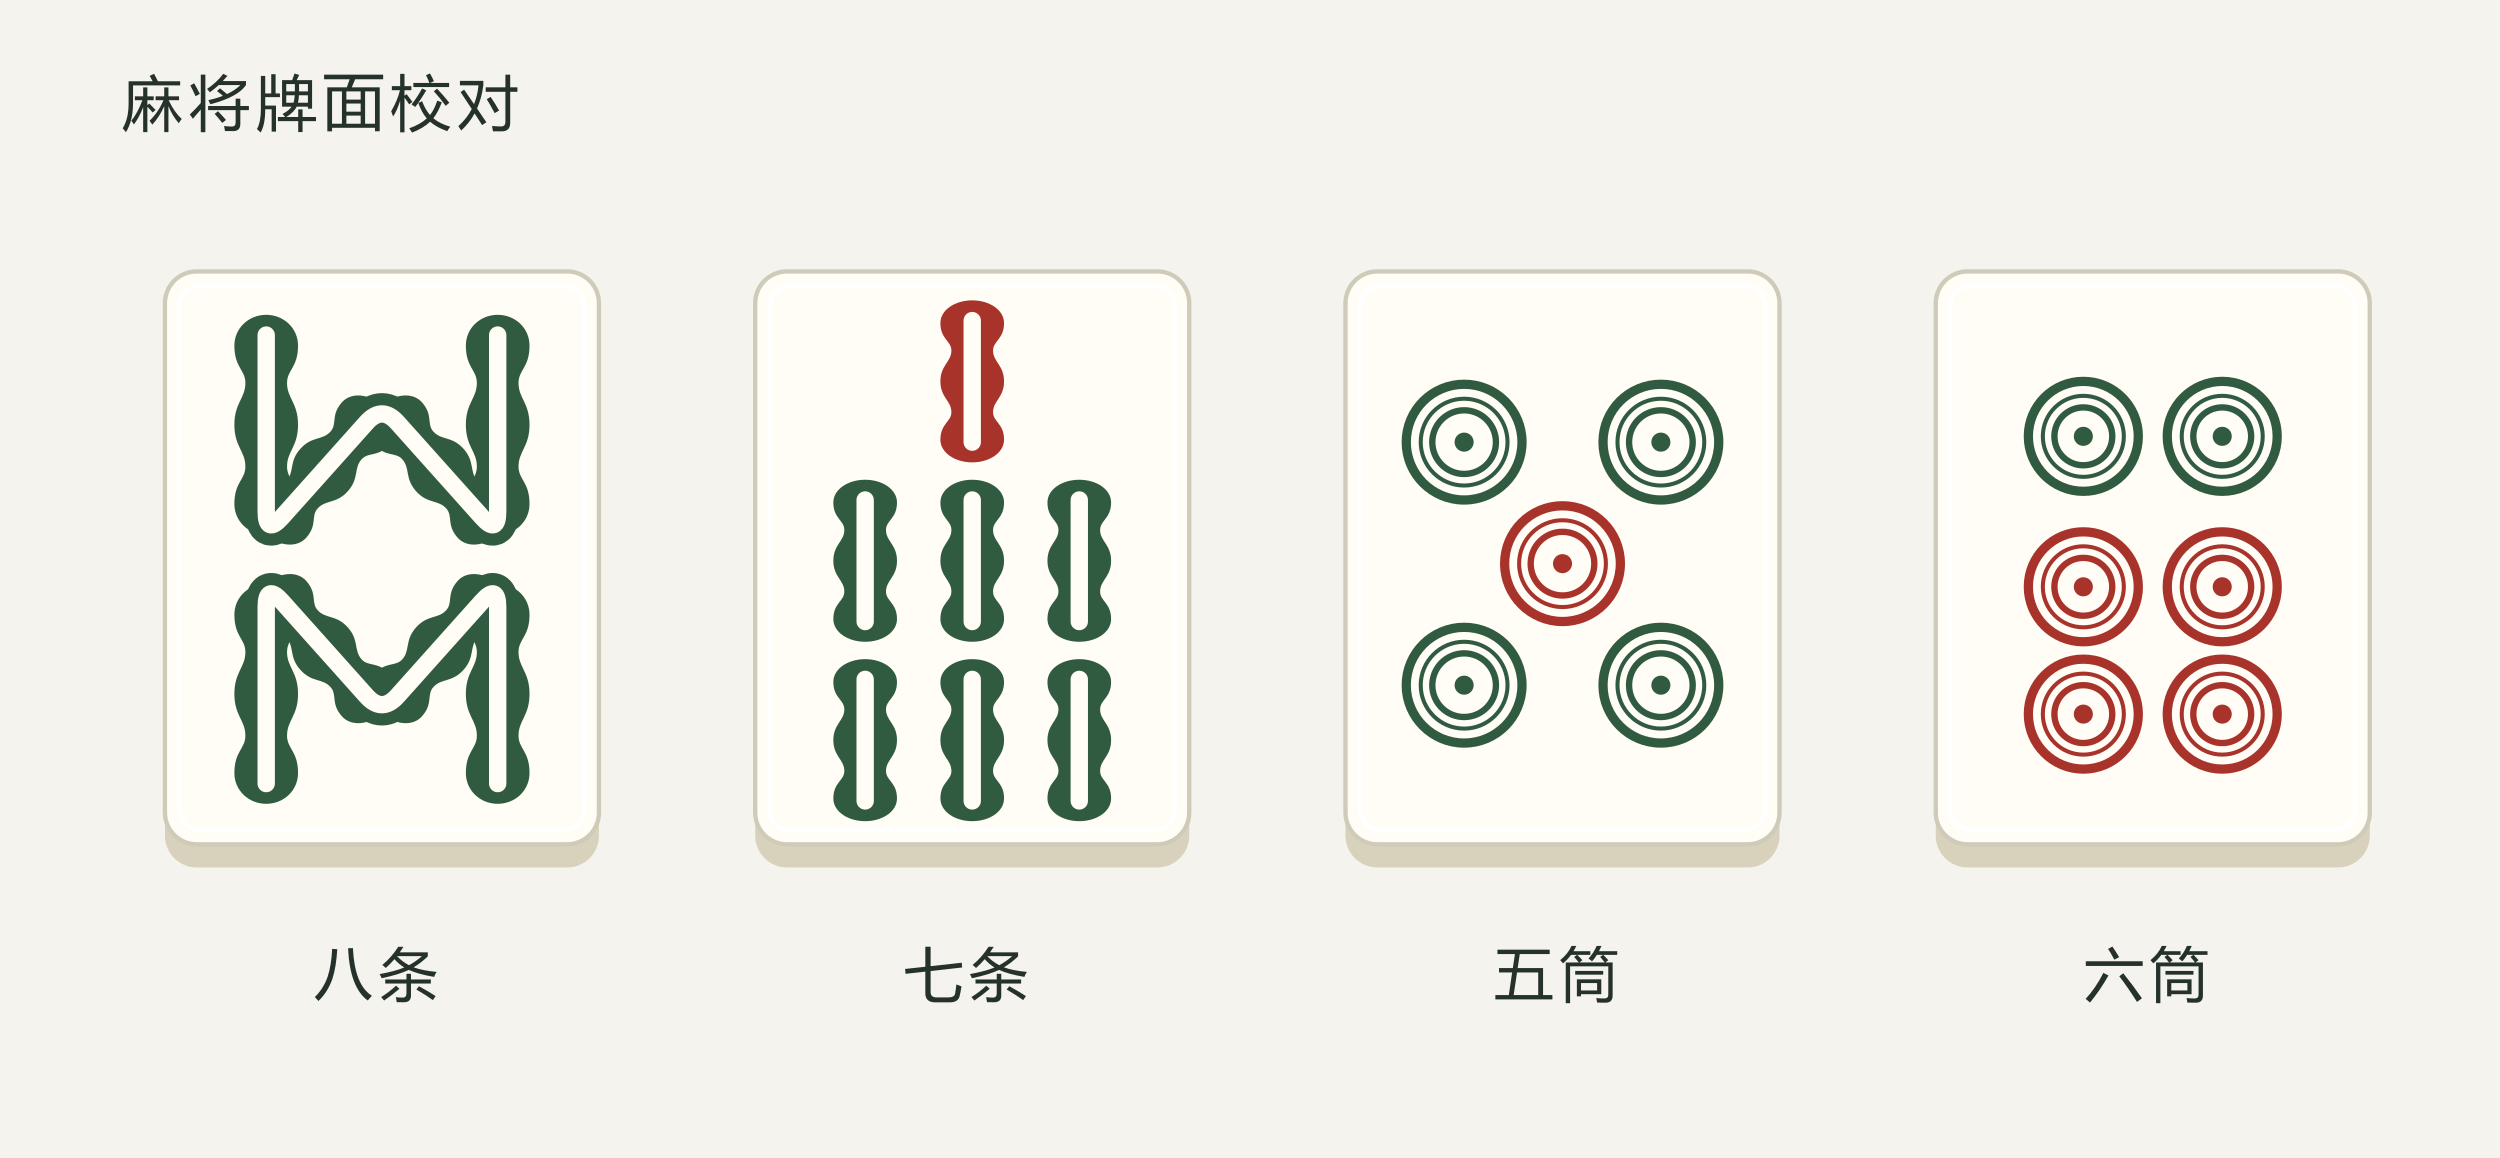
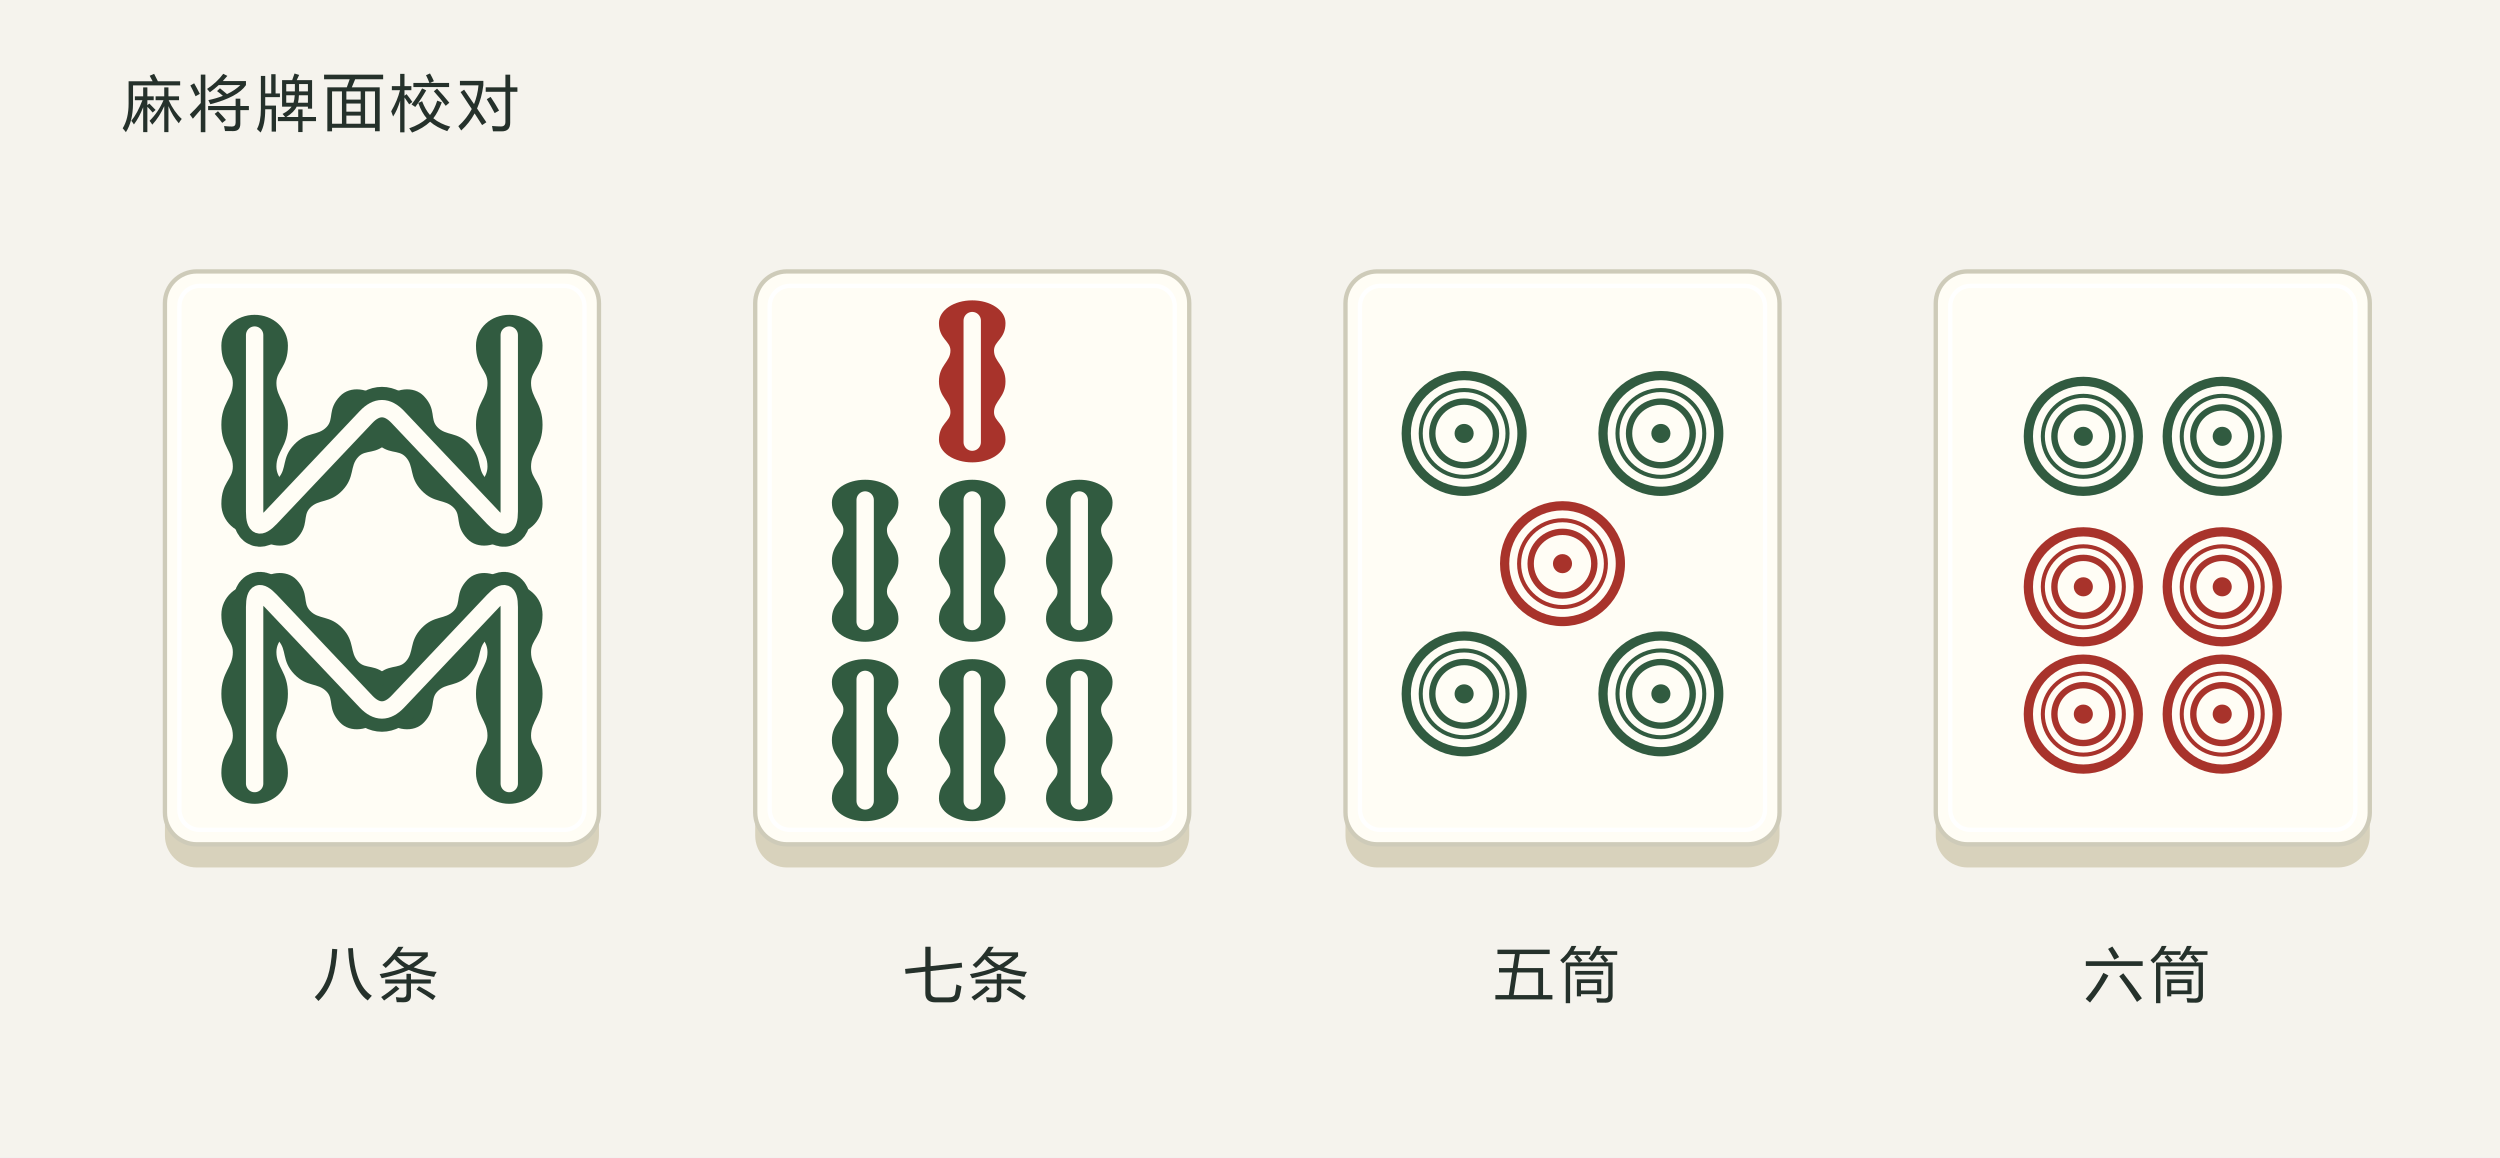
<svg xmlns="http://www.w3.org/2000/svg" width="1080" height="500" viewBox="0 0 1080 500">
  <rect width="1080" height="500" fill="#f5f3ed" />
  <path data-character="麻" d="M45.898,25.586L53.223,22.363C55.566,26.66 57.65,30.762 59.473,34.668L96.191,34.668L96.191,41.406L18.457,41.406L18.457,71.777C18.132,91.439 14.193,107.064 6.641,118.652C5.208,116.634 3.451,114.486 1.367,112.207C7.878,101.79 11.133,88.118 11.133,71.191L11.133,34.668L50.781,34.668C49.089,31.217 47.461,28.19 45.898,25.586ZM98.828,96.777C97.135,98.796 95.508,101.172 93.945,103.906C87.109,96.159 81.413,86.719 76.855,75.586L76.855,118.555L69.922,118.555L69.922,75.684C64.779,87.337 58.203,97.526 50.195,106.25C49.023,104.232 47.526,102.116 45.703,99.902C55.534,90.202 63.184,78.874 68.652,65.918L55.664,65.918L55.664,59.473L69.922,59.473L69.922,44.727L76.855,44.727L76.855,59.473L94.336,59.473L94.336,65.918L77.246,65.918C83.105,78.743 90.299,89.03 98.828,96.777ZM15.527,99.902C22.363,91.634 28.483,80.306 33.887,65.918L21.484,65.918L21.484,59.473L35.156,59.473L35.156,44.727L42.09,44.727L42.09,59.473L52.539,59.473L52.539,65.918L42.09,65.918L42.09,74.121L45.313,71.387C48.893,74.902 52.344,78.418 55.664,81.934L50.781,86.23C47.852,82.715 44.954,79.557 42.09,76.758L42.09,118.555L35.156,118.555L35.156,77.441C30.859,88.574 25.781,98.047 19.922,105.859C18.555,103.581 17.09,101.595 15.527,99.902Z" transform="translate(52.642 26.0376) scale(0.26185)" fill="#25312b" />
  <path data-character="将" d="M29.102,47.461C39.844,40.365 48.828,31.966 56.055,22.266L62.891,25.781C60.417,28.776 57.878,31.641 55.273,34.375L93.848,34.375L93.848,41.113C84.733,54.46 64.974,65.072 34.57,72.949C33.594,70.801 32.487,68.522 31.25,66.113C40.169,64.225 48.242,61.849 55.469,58.984C52.93,56.641 49.674,54.004 45.703,51.074L50.586,46.387C55.339,50.098 59.245,53.32 62.305,56.055C71.289,51.823 78.711,46.81 84.57,41.016L48.535,41.016C44.238,44.987 39.323,48.991 33.789,53.027C32.422,51.27 30.859,49.414 29.102,47.461ZM30.859,75.879L76.66,75.879L76.66,63.672L84.473,63.672L84.473,75.879L98.73,75.879L98.73,82.715L84.473,82.715L84.473,105.469C84.473,113.607 80.566,117.676 72.754,117.676C69.629,117.676 65.039,117.643 58.984,117.578C58.594,115.169 58.073,112.402 57.422,109.277C62.826,109.798 67.22,110.059 70.605,110.059C74.642,110.059 76.66,107.845 76.66,103.418L76.66,82.715L30.859,82.715ZM18.652,23.633L26.27,23.633L26.27,119.531L18.652,119.531L18.652,81.836C14.29,86.654 9.896,91.732 5.469,97.07L0.391,89.941C5.924,84.798 12.012,78.451 18.652,70.898ZM1.27,41.699L7.617,38.086C10.352,42.773 13.509,48.633 17.09,55.664L9.961,59.668C6.445,51.725 3.548,45.736 1.27,41.699ZM41.797,88.965L47.266,84.57C52.148,89.583 56.576,94.401 60.547,99.023L54.395,104.004C50.228,98.73 46.029,93.717 41.797,88.965Z" transform="translate(81.8986 26.1013) scale(0.25951)" fill="#25312b" />
  <path data-character="牌" d="M36.23,93.848L48.145,93.848C46.842,92.155 45.41,90.462 43.848,88.77C50.749,85.189 55.697,81.217 58.691,76.855L43.066,76.855L43.066,33.301L59.668,33.301C60.905,30.176 62.174,26.563 63.477,22.461L71.094,24.805C69.661,27.93 68.327,30.762 67.09,33.301L92.285,33.301L92.285,80.176L85.449,80.176L85.449,76.855L66.992,76.855C64.258,82.78 58.594,88.444 50,93.848L69.531,93.848L69.531,81.348L76.66,81.348L76.66,93.848L98.73,93.848L98.73,100.586L76.66,100.586L76.66,118.457L69.531,118.457L69.531,100.586L36.23,100.586ZM33.105,117.773L25.977,117.773L25.977,81.152L15.43,81.152C15.43,97.949 12.923,110.645 7.91,119.238C6.217,117.481 4.199,115.592 1.855,113.574C6.152,106.087 8.301,95.117 8.301,80.664L8.301,26.465L15.43,26.465L15.43,55.176L25.293,55.176L25.293,23.633L32.422,23.633L32.422,55.176L39.551,55.176L39.551,61.23L15.43,61.23L15.43,75.098L33.105,75.098ZM69.141,70.41L85.449,70.41L85.449,58.105L70.703,58.105C70.508,62.923 69.987,67.025 69.141,70.41ZM85.449,39.746L70.898,39.746L70.898,51.855L85.449,51.855ZM49.902,51.855L64.063,51.855L64.063,39.746L49.902,39.746ZM63.867,58.105L49.902,58.105L49.902,70.41L61.816,70.41C62.858,67.155 63.542,63.053 63.867,58.105Z" transform="translate(110.5112 25.8359) scale(0.26343)" fill="#25312b" />
  <path data-character="面" d="M8.105,48.633L39.063,48.633C40.951,43.685 42.48,39.388 43.652,35.742L2.93,35.742L2.93,28.516L96.875,28.516L96.875,35.742L52.393,35.742C50.96,39.29 49.17,43.587 47.021,48.633L91.406,48.633L91.406,118.457L83.887,118.457L83.887,112.988L15.625,112.988L15.625,118.555L8.105,118.555ZM83.887,55.078L68.164,55.078L68.164,106.543L83.887,106.543ZM15.625,106.543L31.348,106.543L31.348,55.078L15.625,55.078ZM38.379,106.543L61.133,106.543L61.133,93.555L38.379,93.555ZM38.379,87.305L61.133,87.305L61.133,74.316L38.379,74.316ZM38.379,68.066L61.133,68.066L61.133,55.078L38.379,55.078Z" transform="translate(139.2042 24.5244) scale(0.27165)" fill="#25312b" />
  <path data-character="校" d="M1.367,84.668C8.203,73.014 13.021,61.458 15.82,50L2.441,50L2.441,43.262L16.113,43.262L16.113,23.047L23.242,23.047L23.242,43.262L34.57,43.262L34.57,50L23.242,50L23.242,59.082L26.66,56.445C31.283,62.305 34.473,66.602 36.23,69.336L30.957,73.242C28.939,70.182 26.367,66.406 23.242,61.914L23.242,119.336L16.113,119.336L16.113,67.188C12.728,78.19 8.854,86.882 4.492,93.262C3.646,90.462 2.604,87.598 1.367,84.668ZM52.246,68.066C55.762,77.311 60.091,84.896 65.234,90.82C70.052,84.896 74.023,77.018 77.148,67.188L84.668,69.922C80.371,81.185 75.716,89.941 70.703,96.191C78.06,102.311 87.37,106.934 98.633,110.059C97.07,111.947 95.41,114.388 93.652,117.383C81.934,113.281 72.526,108.106 65.43,101.856C57.943,109.017 48.047,114.974 35.742,119.727C34.44,117.643 32.878,115.3 31.055,112.695C43.099,108.464 52.734,103.027 59.961,96.387C54.427,90.137 49.772,81.706 45.996,71.094ZM37.891,37.988L64.258,37.988C62.891,34.277 61.035,30.013 58.691,25.195L65.234,22.363C67.773,26.855 69.922,31.12 71.68,35.156L65.332,37.988L96.68,37.988L96.68,44.824L37.891,44.824ZM52.246,46.973L58.984,50.293C53.255,60.189 47.266,69.271 41.016,77.539C39.063,76.172 37.012,74.805 34.863,73.438C41.634,64.844 47.428,56.022 52.246,46.973ZM71.582,51.758L76.855,47.363C83.952,54.915 90.69,62.663 97.07,70.605L91.113,75.684C85.449,67.806 78.939,59.831 71.582,51.758Z" transform="translate(168.6413 25.8596) scale(0.26237)" fill="#25312b" />
  <path data-character="对" d="M10.84,48.145C16.471,56.283 21.924,64.225 27.197,71.973C31.071,62.435 33.529,52.116 34.57,41.016L3.906,41.016L3.906,33.594L42.578,33.594L42.578,40.723C40.788,54.85 37.321,67.692 32.178,79.248C37.484,87.028 42.611,94.596 47.559,101.953L40.527,106.641C36.458,100.228 32.34,93.799 28.174,87.354C22.38,97.965 15.007,107.357 6.055,115.527C4.753,113.509 3.158,111.133 1.27,108.398C10.579,100.033 17.969,90.592 23.438,80.078C17.383,70.801 11.23,61.491 4.98,52.148ZM46.484,44.238L79.004,44.238L79.004,23.34L86.914,23.34L86.914,44.238L98.828,44.238L98.828,51.66L86.914,51.66L86.914,102.832C86.914,112.272 82.259,116.992 72.949,116.992C70.02,116.992 65.202,116.96 58.496,116.895C58.171,114.486 57.65,111.556 56.934,108.106C63.379,108.626 68.294,108.887 71.68,108.887C76.563,108.887 79.004,106.413 79.004,101.465L79.004,51.66L46.484,51.66ZM48.242,63.867L54.59,60.059C59.863,67.806 64.518,75.326 68.555,82.617L61.23,86.816C57.389,79.46 53.06,71.81 48.242,63.867Z" transform="translate(197.6679 26.1455) scale(0.26159)" fill="#25312b" />
  <g transform="translate(65 111) scale(1.25)">
    <rect x="5" y="13" width="150" height="198" rx="11" fill="#d8d2bc" />
    <rect x="5" y="5" width="150" height="198" rx="11" fill="#fffdf5" stroke="#cecbb9" stroke-width="1.5" />
    <rect x="10" y="10" width="140" height="188" rx="7" fill="none" stroke="#ffffff" stroke-width="1.5" />
    <g data-representation="woven-eight">
-       <g data-pip="1" data-representation="hollow-wave-bamboo" data-length="76.0" data-width="22" transform="translate(40.0 58.0) rotate(0.0)">
-         <path data-part="outline" d="M0 -38.0       C6 -38.0 11 -33.44 11 -27.36       C11 -19.76 7.2 -19.0 7.2 -14.44       C7.2 -9.12 11 -7.6 11 0       C11 7.6 7.2 9.12 7.2 14.44       C7.2 19.0 11 19.76 11 27.36       C11 33.44 6 38.0 0 38.0       C-6 38.0 -11 33.44 -11 27.36       C-11 19.76 -7.2 19.0 -7.2 14.44       C-7.2 9.12 -11 7.6 -11 0       C-11 -7.6 -7.2 -9.12 -7.2 -14.44       C-7.2 -19.0 -11 -19.76 -11 -27.36       C-11 -33.44 -6 -38.0 0 -38.0Z" fill="#315b40" />
+       <g data-pip="1" data-representation="hollow-wave-bamboo" data-length="76.0" data-width="23" transform="translate(36.0 58.0) rotate(0.0)">
+         <path data-part="outline" d="M0 -38.0       C6 -38.0 11 -33.44 11 -27.36       C11 -19.76 7.2 -19.0 7.2 -14.44       C7.2 -9.12 11 -7.6 11 0       C11 7.6 7.2 9.12 7.2 14.44       C7.2 19.0 11 19.76 11 27.36       C11 33.44 6 38.0 0 38.0       C-6 38.0 -11 33.44 -11 27.36       C-11 19.76 -7.2 19.0 -7.2 14.44       C-7.2 9.12 -11 7.6 -11 0       C-11 -7.6 -7.2 -9.12 -7.2 -14.44       C-7.2 -19.0 -11 -19.76 -11 -27.36       C-11 -33.44 -6 -38.0 0 -38.0Z" transform="scale(1.045455 1)" fill="#315b40" />
      </g>
-       <g data-pip="2" data-representation="hollow-wave-bamboo" data-length="60.0" data-width="22" transform="translate(60.0 73.63932) rotate(41.81031)">
-         <path data-part="outline" d="M0 -30.0       C6 -30.0 11 -26.4 11 -21.6       C11 -15.6 7.2 -15.0 7.2 -11.4       C7.2 -7.2 11 -6.0 11 0       C11 6.0 7.2 7.2 7.2 11.4       C7.2 15.0 11 15.6 11 21.6       C11 26.4 6 30.0 0 30.0       C-6 30.0 -11 26.4 -11 21.6       C-11 15.6 -7.2 15.0 -7.2 11.4       C-7.2 7.2 -11 6.0 -11 0       C-11 -6.0 -7.2 -7.2 -7.2 -11.4       C-7.2 -15.0 -11 -15.6 -11 -21.6       C-11 -26.4 -6 -30.0 0 -30.0Z" fill="#315b40" />
+       <g data-pip="2" data-representation="hollow-wave-bamboo" data-length="64.0" data-width="23" transform="translate(58.0 72.7621) rotate(43.43254)">
+         <path data-part="outline" d="M0 -32.0       C6 -32.0 11 -28.16 11 -23.04       C11 -16.64 7.2 -16.0 7.2 -12.16       C7.2 -7.68 11 -6.4 11 0       C11 6.4 7.2 7.68 7.2 12.16       C7.2 16.0 11 16.64 11 23.04       C11 28.16 6 32.0 0 32.0       C-6 32.0 -11 28.16 -11 23.04       C-11 16.64 -7.2 16.0 -7.2 12.16       C-7.2 7.68 -11 6.4 -11 0       C-11 -6.4 -7.2 -7.68 -7.2 -12.16       C-7.2 -16.0 -11 -16.64 -11 -23.04       C-11 -28.16 -6 -32.0 0 -32.0Z" transform="scale(1.045455 1)" fill="#315b40" />
      </g>
-       <g data-pip="3" data-representation="hollow-wave-bamboo" data-length="60.0" data-width="22" transform="translate(100.0 73.63932) rotate(-41.81031)">
-         <path data-part="outline" d="M0 -30.0       C6 -30.0 11 -26.4 11 -21.6       C11 -15.6 7.2 -15.0 7.2 -11.4       C7.2 -7.2 11 -6.0 11 0       C11 6.0 7.2 7.2 7.2 11.4       C7.2 15.0 11 15.6 11 21.6       C11 26.4 6 30.0 0 30.0       C-6 30.0 -11 26.4 -11 21.6       C-11 15.6 -7.2 15.0 -7.2 11.4       C-7.2 7.2 -11 6.0 -11 0       C-11 -6.0 -7.2 -7.2 -7.2 -11.4       C-7.2 -15.0 -11 -15.6 -11 -21.6       C-11 -26.4 -6 -30.0 0 -30.0Z" fill="#315b40" />
+       <g data-pip="3" data-representation="hollow-wave-bamboo" data-length="64.0" data-width="23" transform="translate(102.0 72.7621) rotate(-43.43254)">
+         <path data-part="outline" d="M0 -32.0       C6 -32.0 11 -28.16 11 -23.04       C11 -16.64 7.2 -16.0 7.2 -12.16       C7.2 -7.68 11 -6.4 11 0       C11 6.4 7.2 7.68 7.2 12.16       C7.2 16.0 11 16.64 11 23.04       C11 28.16 6 32.0 0 32.0       C-6 32.0 -11 28.16 -11 23.04       C-11 16.64 -7.2 16.0 -7.2 12.16       C-7.2 7.68 -11 6.4 -11 0       C-11 -6.4 -7.2 -7.68 -7.2 -12.16       C-7.2 -16.0 -11 -16.64 -11 -23.04       C-11 -28.16 -6 -32.0 0 -32.0Z" transform="scale(1.045455 1)" fill="#315b40" />
      </g>
-       <g data-pip="4" data-representation="hollow-wave-bamboo" data-length="76.0" data-width="22" transform="translate(120.0 58.0) rotate(0.0)">
-         <path data-part="outline" d="M0 -38.0       C6 -38.0 11 -33.44 11 -27.36       C11 -19.76 7.2 -19.0 7.2 -14.44       C7.2 -9.12 11 -7.6 11 0       C11 7.6 7.2 9.12 7.2 14.44       C7.2 19.0 11 19.76 11 27.36       C11 33.44 6 38.0 0 38.0       C-6 38.0 -11 33.44 -11 27.36       C-11 19.76 -7.2 19.0 -7.2 14.44       C-7.2 9.12 -11 7.6 -11 0       C-11 -7.6 -7.2 -9.12 -7.2 -14.44       C-7.2 -19.0 -11 -19.76 -11 -27.36       C-11 -33.44 -6 -38.0 0 -38.0Z" fill="#315b40" />
+       <g data-pip="4" data-representation="hollow-wave-bamboo" data-length="76.0" data-width="23" transform="translate(124.0 58.0) rotate(0.0)">
+         <path data-part="outline" d="M0 -38.0       C6 -38.0 11 -33.44 11 -27.36       C11 -19.76 7.2 -19.0 7.2 -14.44       C7.2 -9.12 11 -7.6 11 0       C11 7.6 7.2 9.12 7.2 14.44       C7.2 19.0 11 19.76 11 27.36       C11 33.44 6 38.0 0 38.0       C-6 38.0 -11 33.44 -11 27.36       C-11 19.76 -7.2 19.0 -7.2 14.44       C-7.2 9.12 -11 7.6 -11 0       C-11 -7.6 -7.2 -9.12 -7.2 -14.44       C-7.2 -19.0 -11 -19.76 -11 -27.36       C-11 -33.44 -6 -38.0 0 -38.0Z" transform="scale(1.045455 1)" fill="#315b40" />
      </g>
-       <g data-pip="5" data-representation="hollow-wave-bamboo" data-length="76.0" data-width="22" transform="translate(40.0 151.0) rotate(0.0)">
-         <path data-part="outline" d="M0 -38.0       C6 -38.0 11 -33.44 11 -27.36       C11 -19.76 7.2 -19.0 7.2 -14.44       C7.2 -9.12 11 -7.6 11 0       C11 7.6 7.2 9.12 7.2 14.44       C7.2 19.0 11 19.76 11 27.36       C11 33.44 6 38.0 0 38.0       C-6 38.0 -11 33.44 -11 27.36       C-11 19.76 -7.2 19.0 -7.2 14.44       C-7.2 9.12 -11 7.6 -11 0       C-11 -7.6 -7.2 -9.12 -7.2 -14.44       C-7.2 -19.0 -11 -19.76 -11 -27.36       C-11 -33.44 -6 -38.0 0 -38.0Z" fill="#315b40" />
+       <g data-pip="5" data-representation="hollow-wave-bamboo" data-length="76.0" data-width="23" transform="translate(36.0 151.0) rotate(0.0)">
+         <path data-part="outline" d="M0 -38.0       C6 -38.0 11 -33.44 11 -27.36       C11 -19.76 7.2 -19.0 7.2 -14.44       C7.2 -9.12 11 -7.6 11 0       C11 7.6 7.2 9.12 7.2 14.44       C7.2 19.0 11 19.76 11 27.36       C11 33.44 6 38.0 0 38.0       C-6 38.0 -11 33.44 -11 27.36       C-11 19.76 -7.2 19.0 -7.2 14.44       C-7.2 9.12 -11 7.6 -11 0       C-11 -7.6 -7.2 -9.12 -7.2 -14.44       C-7.2 -19.0 -11 -19.76 -11 -27.36       C-11 -33.44 -6 -38.0 0 -38.0Z" transform="scale(1.045455 1)" fill="#315b40" />
      </g>
-       <g data-pip="6" data-representation="hollow-wave-bamboo" data-length="59.99999999999999" data-width="22" transform="translate(60.0 135.3607) rotate(-41.81031)">
-         <path data-part="outline" d="M0 -30       C6 -30 11 -26.4 11 -21.6       C11 -15.6 7.2 -15 7.2 -11.4       C7.2 -7.2 11 -6.0 11 0       C11 6.0 7.2 7.2 7.2 11.4       C7.2 15 11 15.6 11 21.6       C11 26.4 6 30 0 30       C-6 30 -11 26.4 -11 21.6       C-11 15.6 -7.2 15 -7.2 11.4       C-7.2 7.2 -11 6.0 -11 0       C-11 -6.0 -7.2 -7.2 -7.2 -11.4       C-7.2 -15 -11 -15.6 -11 -21.6       C-11 -26.4 -6 -30 0 -30Z" fill="#315b40" />
+       <g data-pip="6" data-representation="hollow-wave-bamboo" data-length="64.0" data-width="23" transform="translate(58.0 136.2379) rotate(-43.43254)">
+         <path data-part="outline" d="M0 -32.0       C6 -32.0 11 -28.16 11 -23.04       C11 -16.64 7.2 -16.0 7.2 -12.16       C7.2 -7.68 11 -6.4 11 0       C11 6.4 7.2 7.68 7.2 12.16       C7.2 16.0 11 16.64 11 23.04       C11 28.16 6 32.0 0 32.0       C-6 32.0 -11 28.16 -11 23.04       C-11 16.64 -7.2 16.0 -7.2 12.16       C-7.2 7.68 -11 6.4 -11 0       C-11 -6.4 -7.2 -7.68 -7.2 -12.16       C-7.2 -16.0 -11 -16.64 -11 -23.04       C-11 -28.16 -6 -32.0 0 -32.0Z" transform="scale(1.045455 1)" fill="#315b40" />
      </g>
-       <g data-pip="7" data-representation="hollow-wave-bamboo" data-length="59.99999999999999" data-width="22" transform="translate(100.0 135.3607) rotate(41.81031)">
-         <path data-part="outline" d="M0 -30       C6 -30 11 -26.4 11 -21.6       C11 -15.6 7.2 -15 7.2 -11.4       C7.2 -7.2 11 -6.0 11 0       C11 6.0 7.2 7.2 7.2 11.4       C7.2 15 11 15.6 11 21.6       C11 26.4 6 30 0 30       C-6 30 -11 26.4 -11 21.6       C-11 15.6 -7.2 15 -7.2 11.4       C-7.2 7.2 -11 6.0 -11 0       C-11 -6.0 -7.2 -7.2 -7.2 -11.4       C-7.2 -15 -11 -15.6 -11 -21.6       C-11 -26.4 -6 -30 0 -30Z" fill="#315b40" />
+       <g data-pip="7" data-representation="hollow-wave-bamboo" data-length="64.0" data-width="23" transform="translate(102.0 136.2379) rotate(43.43254)">
+         <path data-part="outline" d="M0 -32.0       C6 -32.0 11 -28.16 11 -23.04       C11 -16.64 7.2 -16.0 7.2 -12.16       C7.2 -7.68 11 -6.4 11 0       C11 6.4 7.2 7.68 7.2 12.16       C7.2 16.0 11 16.64 11 23.04       C11 28.16 6 32.0 0 32.0       C-6 32.0 -11 28.16 -11 23.04       C-11 16.64 -7.2 16.0 -7.2 12.16       C-7.2 7.68 -11 6.4 -11 0       C-11 -6.4 -7.2 -7.68 -7.2 -12.16       C-7.2 -16.0 -11 -16.64 -11 -23.04       C-11 -28.16 -6 -32.0 0 -32.0Z" transform="scale(1.045455 1)" fill="#315b40" />
      </g>
-       <g data-pip="8" data-representation="hollow-wave-bamboo" data-length="76.0" data-width="22" transform="translate(120.0 151.0) rotate(0.0)">
-         <path data-part="outline" d="M0 -38.0       C6 -38.0 11 -33.44 11 -27.36       C11 -19.76 7.2 -19.0 7.2 -14.44       C7.2 -9.12 11 -7.6 11 0       C11 7.6 7.2 9.12 7.2 14.44       C7.2 19.0 11 19.76 11 27.36       C11 33.44 6 38.0 0 38.0       C-6 38.0 -11 33.44 -11 27.36       C-11 19.76 -7.2 19.0 -7.2 14.44       C-7.2 9.12 -11 7.6 -11 0       C-11 -7.6 -7.2 -9.12 -7.2 -14.44       C-7.2 -19.0 -11 -19.76 -11 -27.36       C-11 -33.44 -6 -38.0 0 -38.0Z" fill="#315b40" />
+       <g data-pip="8" data-representation="hollow-wave-bamboo" data-length="76.0" data-width="23" transform="translate(124.0 151.0) rotate(0.0)">
+         <path data-part="outline" d="M0 -38.0       C6 -38.0 11 -33.44 11 -27.36       C11 -19.76 7.2 -19.0 7.2 -14.44       C7.2 -9.12 11 -7.6 11 0       C11 7.6 7.2 9.12 7.2 14.44       C7.2 19.0 11 19.76 11 27.36       C11 33.44 6 38.0 0 38.0       C-6 38.0 -11 33.44 -11 27.36       C-11 19.76 -7.2 19.0 -7.2 14.44       C-7.2 9.12 -11 7.6 -11 0       C-11 -7.6 -7.2 -9.12 -7.2 -14.44       C-7.2 -19.0 -11 -19.76 -11 -27.36       C-11 -33.44 -6 -38.0 0 -38.0Z" transform="scale(1.045455 1)" fill="#315b40" />
      </g>
-       <path data-part="rounded-joint" d="M40.0 88.0Q40 96 45.333 90.037" fill="none" stroke="#315b40" stroke-width="14.4" stroke-linecap="round" stroke-linejoin="round" />
-       <path data-part="rounded-joint" d="M74.667 57.241Q80 51.279 85.333 57.241" fill="none" stroke="#315b40" stroke-width="14.4" stroke-linecap="round" stroke-linejoin="round" />
-       <path data-part="rounded-joint" d="M114.667 90.037Q120 96 120.0 88.0" fill="none" stroke="#315b40" stroke-width="14.4" stroke-linecap="round" stroke-linejoin="round" />
-       <path data-part="joined-hollow" d="M40 27L40.0 88.0Q40 96 45.333 90.037L74.667 57.241Q80 51.279 85.333 57.241L114.667 90.037Q120 96 120.0 88.0L120 27" fill="none" stroke="#fffdf5" stroke-width="6" stroke-linecap="round" stroke-linejoin="round" />
-       <path data-part="rounded-joint" d="M40.0 121.0Q40 113 45.333 118.963" fill="none" stroke="#315b40" stroke-width="14.4" stroke-linecap="round" stroke-linejoin="round" />
-       <path data-part="rounded-joint" d="M74.667 151.759Q80 157.721 85.333 151.759" fill="none" stroke="#315b40" stroke-width="14.4" stroke-linecap="round" stroke-linejoin="round" />
-       <path data-part="rounded-joint" d="M114.667 118.963Q120 113 120.0 121.0" fill="none" stroke="#315b40" stroke-width="14.4" stroke-linecap="round" stroke-linejoin="round" />
-       <path data-part="joined-hollow" d="M40 182L40.0 121.0Q40 113 45.333 118.963L74.667 151.759Q80 157.721 85.333 151.759L114.667 118.963Q120 113 120.0 121.0L120 182" fill="none" stroke="#fffdf5" stroke-width="6" stroke-linecap="round" stroke-linejoin="round" />
+       <path data-part="rounded-joint" d="M36.0 88.0Q36 96 41.5 90.191" fill="none" stroke="#315b40" stroke-width="15.055" stroke-linecap="round" stroke-linejoin="round" />
+       <path data-part="rounded-joint" d="M74.5 55.334Q80 49.524 85.5 55.334" fill="none" stroke="#315b40" stroke-width="15.055" stroke-linecap="round" stroke-linejoin="round" />
+       <path data-part="rounded-joint" d="M118.5 90.191Q124 96 124.0 88.0" fill="none" stroke="#315b40" stroke-width="15.055" stroke-linecap="round" stroke-linejoin="round" />
+       <path data-part="joined-hollow" d="M36 27L36.0 88.0Q36 96 41.5 90.191L74.5 55.334Q80 49.524 85.5 55.334L118.5 90.191Q124 96 124.0 88.0L124 27" fill="none" stroke="#fffdf5" stroke-width="6" stroke-linecap="round" stroke-linejoin="round" />
+       <path data-part="rounded-joint" d="M36.0 121.0Q36 113 41.5 118.809" fill="none" stroke="#315b40" stroke-width="15.055" stroke-linecap="round" stroke-linejoin="round" />
+       <path data-part="rounded-joint" d="M74.5 153.666Q80 159.476 85.5 153.666" fill="none" stroke="#315b40" stroke-width="15.055" stroke-linecap="round" stroke-linejoin="round" />
+       <path data-part="rounded-joint" d="M118.5 118.809Q124 113 124.0 121.0" fill="none" stroke="#315b40" stroke-width="15.055" stroke-linecap="round" stroke-linejoin="round" />
+       <path data-part="joined-hollow" d="M36 182L36.0 121.0Q36 113 41.5 118.809L74.5 153.666Q80 159.476 85.5 153.666L118.5 118.809Q124 113 124.0 121.0L124 182" fill="none" stroke="#fffdf5" stroke-width="6" stroke-linecap="round" stroke-linejoin="round" />
    </g>
  </g>
  <path data-character="八" d="M30.664,27.832L39.453,28.516C38.216,48.763 35.482,65.56 31.25,78.906C25.911,94.271 17.871,107.096 7.129,117.383C5.241,115.104 3.158,112.858 0.879,110.645C10.645,101.27 18.001,89.616 22.949,75.684C27.246,62.533 29.818,46.582 30.664,27.832ZM58.008,26.855L66.309,26.563C68.262,68.75 79.102,96.029 98.828,108.398C96.094,111.458 93.717,114.16 91.699,116.504C71.257,101.595 60.026,71.712 58.008,26.855Z" transform="translate(135.7789 402.8946) scale(0.25156)" fill="#25312b" />
  <path data-character="条" d="M5.859,53.516C16.406,44.857 25.456,34.538 33.008,22.559L41.895,22.559C39.876,25.814 37.809,28.939 35.693,31.934L83.496,31.934L83.496,38.867C75.814,46.289 67.757,52.523 59.326,57.568C69.222,61.247 82.324,63.867 98.633,65.43C96.419,68.49 94.987,71.322 94.336,73.926C75.749,70.736 61.344,66.748 51.123,61.963C39.502,67.399 24.056,72.135 4.785,76.172C3.809,73.828 2.637,71.484 1.27,69.141C19.303,65.82 33.317,62.061 43.311,57.861C37.386,54.248 31.803,49.512 26.563,43.652C21.875,49.121 16.927,54.134 11.719,58.691C9.375,56.348 7.422,54.622 5.859,53.516ZM10.84,78.32L47.07,78.32L47.07,68.652L54.785,68.652L54.785,78.32L88.672,78.32L88.672,85.254L54.785,85.254L54.785,105.762C54.785,113.379 50.781,117.188 42.773,117.188C39.258,117.188 35.156,117.155 30.469,117.09C30.078,114.421 29.59,111.556 29.004,108.496C33.561,109.017 37.37,109.277 40.43,109.277C44.857,109.277 47.07,106.901 47.07,102.148L47.07,85.254L10.84,85.254ZM73.535,38.477L30.957,38.477C36.686,44.629 43.506,49.788 51.416,53.955C59.131,49.756 66.504,44.596 73.535,38.477ZM63.965,95.41L68.457,89.844C79.199,95.703 88.672,101.302 96.875,106.641L92.188,113.477C84.375,107.878 74.967,101.856 63.965,95.41ZM29.297,88.867L35.059,94.238C27.116,101.074 18.392,107.747 8.887,114.258C7.389,112.305 5.729,110.319 3.906,108.301C12.891,102.767 21.354,96.289 29.297,88.867Z" transform="translate(163.6787 403.317) scale(0.25307)" fill="#25312b" />
  <g transform="translate(320 111) scale(1.25)">
    <rect x="5" y="13" width="150" height="198" rx="11" fill="#d8d2bc" />
    <rect x="5" y="5" width="150" height="198" rx="11" fill="#fffdf5" stroke="#cecbb9" stroke-width="1.5" />
    <rect x="10" y="10" width="140" height="188" rx="7" fill="none" stroke="#ffffff" stroke-width="1.5" />
-     <g data-pip="1" data-representation="hollow-wave-bamboo" data-length="56" data-width="22" transform="translate(80 43) rotate(0)">
-       <path data-part="outline" d="M0 -28.0       C6 -28.0 11 -24.64 11 -20.16       C11 -14.56 7.2 -14.0 7.2 -10.64       C7.2 -6.72 11 -5.6 11 0       C11 5.6 7.2 6.72 7.2 10.64       C7.2 14.0 11 14.56 11 20.16       C11 24.64 6 28.0 0 28.0       C-6 28.0 -11 24.64 -11 20.16       C-11 14.56 -7.2 14.0 -7.2 10.64       C-7.2 6.72 -11 5.6 -11 0       C-11 -5.6 -7.2 -6.72 -7.2 -10.64       C-7.2 -14.0 -11 -14.56 -11 -20.16       C-11 -24.64 -6 -28.0 0 -28.0Z" fill="#a8332b" />
+     <g data-pip="1" data-representation="hollow-wave-bamboo" data-length="56" data-width="23" transform="translate(80 43) rotate(0)">
+       <path data-part="outline" d="M0 -28.0       C6 -28.0 11 -24.64 11 -20.16       C11 -14.56 7.2 -14.0 7.2 -10.64       C7.2 -6.72 11 -5.6 11 0       C11 5.6 7.2 6.72 7.2 10.64       C7.2 14.0 11 14.56 11 20.16       C11 24.64 6 28.0 0 28.0       C-6 28.0 -11 24.64 -11 20.16       C-11 14.56 -7.2 14.0 -7.2 10.64       C-7.2 6.72 -11 5.6 -11 0       C-11 -5.6 -7.2 -6.72 -7.2 -10.64       C-7.2 -14.0 -11 -14.56 -11 -20.16       C-11 -24.64 -6 -28.0 0 -28.0Z" transform="scale(1.045455 1)" fill="#a8332b" />
      <path data-part="hollow" d="M0 -21.0V21.0" fill="none" stroke="#fffdf5" stroke-width="6" stroke-linecap="round" />
    </g>
-     <g data-pip="2" data-representation="hollow-wave-bamboo" data-length="56" data-width="22" transform="translate(43 105) rotate(0)">
-       <path data-part="outline" d="M0 -28.0       C6 -28.0 11 -24.64 11 -20.16       C11 -14.56 7.2 -14.0 7.2 -10.64       C7.2 -6.72 11 -5.6 11 0       C11 5.6 7.2 6.72 7.2 10.64       C7.2 14.0 11 14.56 11 20.16       C11 24.64 6 28.0 0 28.0       C-6 28.0 -11 24.64 -11 20.16       C-11 14.56 -7.2 14.0 -7.2 10.64       C-7.2 6.72 -11 5.6 -11 0       C-11 -5.6 -7.2 -6.72 -7.2 -10.64       C-7.2 -14.0 -11 -14.56 -11 -20.16       C-11 -24.64 -6 -28.0 0 -28.0Z" fill="#315b40" />
+     <g data-pip="2" data-representation="hollow-wave-bamboo" data-length="56" data-width="23" transform="translate(43 105) rotate(0)">
+       <path data-part="outline" d="M0 -28.0       C6 -28.0 11 -24.64 11 -20.16       C11 -14.56 7.2 -14.0 7.2 -10.64       C7.2 -6.72 11 -5.6 11 0       C11 5.6 7.2 6.72 7.2 10.64       C7.2 14.0 11 14.56 11 20.16       C11 24.64 6 28.0 0 28.0       C-6 28.0 -11 24.64 -11 20.16       C-11 14.56 -7.2 14.0 -7.2 10.64       C-7.2 6.72 -11 5.6 -11 0       C-11 -5.6 -7.2 -6.72 -7.2 -10.64       C-7.2 -14.0 -11 -14.56 -11 -20.16       C-11 -24.64 -6 -28.0 0 -28.0Z" transform="scale(1.045455 1)" fill="#315b40" />
      <path data-part="hollow" d="M0 -21.0V21.0" fill="none" stroke="#fffdf5" stroke-width="6" stroke-linecap="round" />
    </g>
-     <g data-pip="3" data-representation="hollow-wave-bamboo" data-length="56" data-width="22" transform="translate(43 167) rotate(0)">
-       <path data-part="outline" d="M0 -28.0       C6 -28.0 11 -24.64 11 -20.16       C11 -14.56 7.2 -14.0 7.2 -10.64       C7.2 -6.72 11 -5.6 11 0       C11 5.6 7.2 6.72 7.2 10.64       C7.2 14.0 11 14.56 11 20.16       C11 24.64 6 28.0 0 28.0       C-6 28.0 -11 24.64 -11 20.16       C-11 14.56 -7.2 14.0 -7.2 10.64       C-7.2 6.72 -11 5.6 -11 0       C-11 -5.6 -7.2 -6.72 -7.2 -10.64       C-7.2 -14.0 -11 -14.56 -11 -20.16       C-11 -24.64 -6 -28.0 0 -28.0Z" fill="#315b40" />
+     <g data-pip="3" data-representation="hollow-wave-bamboo" data-length="56" data-width="23" transform="translate(43 167) rotate(0)">
+       <path data-part="outline" d="M0 -28.0       C6 -28.0 11 -24.64 11 -20.16       C11 -14.56 7.2 -14.0 7.2 -10.64       C7.2 -6.72 11 -5.6 11 0       C11 5.6 7.2 6.72 7.2 10.64       C7.2 14.0 11 14.56 11 20.16       C11 24.64 6 28.0 0 28.0       C-6 28.0 -11 24.64 -11 20.16       C-11 14.56 -7.2 14.0 -7.2 10.64       C-7.2 6.72 -11 5.6 -11 0       C-11 -5.6 -7.2 -6.72 -7.2 -10.64       C-7.2 -14.0 -11 -14.56 -11 -20.16       C-11 -24.64 -6 -28.0 0 -28.0Z" transform="scale(1.045455 1)" fill="#315b40" />
      <path data-part="hollow" d="M0 -21.0V21.0" fill="none" stroke="#fffdf5" stroke-width="6" stroke-linecap="round" />
    </g>
-     <g data-pip="4" data-representation="hollow-wave-bamboo" data-length="56" data-width="22" transform="translate(80 105) rotate(0)">
-       <path data-part="outline" d="M0 -28.0       C6 -28.0 11 -24.64 11 -20.16       C11 -14.56 7.2 -14.0 7.2 -10.64       C7.2 -6.72 11 -5.6 11 0       C11 5.6 7.2 6.72 7.2 10.64       C7.2 14.0 11 14.56 11 20.16       C11 24.64 6 28.0 0 28.0       C-6 28.0 -11 24.64 -11 20.16       C-11 14.56 -7.2 14.0 -7.2 10.64       C-7.2 6.72 -11 5.6 -11 0       C-11 -5.6 -7.2 -6.72 -7.2 -10.64       C-7.2 -14.0 -11 -14.56 -11 -20.16       C-11 -24.64 -6 -28.0 0 -28.0Z" fill="#315b40" />
+     <g data-pip="4" data-representation="hollow-wave-bamboo" data-length="56" data-width="23" transform="translate(80 105) rotate(0)">
+       <path data-part="outline" d="M0 -28.0       C6 -28.0 11 -24.64 11 -20.16       C11 -14.56 7.2 -14.0 7.2 -10.64       C7.2 -6.72 11 -5.6 11 0       C11 5.6 7.2 6.72 7.2 10.64       C7.2 14.0 11 14.56 11 20.16       C11 24.64 6 28.0 0 28.0       C-6 28.0 -11 24.64 -11 20.16       C-11 14.56 -7.2 14.0 -7.2 10.64       C-7.2 6.72 -11 5.6 -11 0       C-11 -5.6 -7.2 -6.72 -7.2 -10.64       C-7.2 -14.0 -11 -14.56 -11 -20.16       C-11 -24.64 -6 -28.0 0 -28.0Z" transform="scale(1.045455 1)" fill="#315b40" />
      <path data-part="hollow" d="M0 -21.0V21.0" fill="none" stroke="#fffdf5" stroke-width="6" stroke-linecap="round" />
    </g>
-     <g data-pip="5" data-representation="hollow-wave-bamboo" data-length="56" data-width="22" transform="translate(80 167) rotate(0)">
-       <path data-part="outline" d="M0 -28.0       C6 -28.0 11 -24.64 11 -20.16       C11 -14.56 7.2 -14.0 7.2 -10.64       C7.2 -6.72 11 -5.6 11 0       C11 5.6 7.2 6.72 7.2 10.64       C7.2 14.0 11 14.56 11 20.16       C11 24.64 6 28.0 0 28.0       C-6 28.0 -11 24.64 -11 20.16       C-11 14.56 -7.2 14.0 -7.2 10.64       C-7.2 6.72 -11 5.6 -11 0       C-11 -5.6 -7.2 -6.72 -7.2 -10.64       C-7.2 -14.0 -11 -14.56 -11 -20.16       C-11 -24.64 -6 -28.0 0 -28.0Z" fill="#315b40" />
+     <g data-pip="5" data-representation="hollow-wave-bamboo" data-length="56" data-width="23" transform="translate(80 167) rotate(0)">
+       <path data-part="outline" d="M0 -28.0       C6 -28.0 11 -24.64 11 -20.16       C11 -14.56 7.2 -14.0 7.2 -10.64       C7.2 -6.72 11 -5.6 11 0       C11 5.6 7.2 6.72 7.2 10.64       C7.2 14.0 11 14.56 11 20.16       C11 24.64 6 28.0 0 28.0       C-6 28.0 -11 24.64 -11 20.16       C-11 14.56 -7.2 14.0 -7.2 10.64       C-7.2 6.72 -11 5.6 -11 0       C-11 -5.6 -7.2 -6.72 -7.2 -10.64       C-7.2 -14.0 -11 -14.56 -11 -20.16       C-11 -24.64 -6 -28.0 0 -28.0Z" transform="scale(1.045455 1)" fill="#315b40" />
      <path data-part="hollow" d="M0 -21.0V21.0" fill="none" stroke="#fffdf5" stroke-width="6" stroke-linecap="round" />
    </g>
-     <g data-pip="6" data-representation="hollow-wave-bamboo" data-length="56" data-width="22" transform="translate(117 105) rotate(0)">
-       <path data-part="outline" d="M0 -28.0       C6 -28.0 11 -24.64 11 -20.16       C11 -14.56 7.2 -14.0 7.2 -10.64       C7.2 -6.72 11 -5.6 11 0       C11 5.6 7.2 6.72 7.2 10.64       C7.2 14.0 11 14.56 11 20.16       C11 24.64 6 28.0 0 28.0       C-6 28.0 -11 24.64 -11 20.16       C-11 14.56 -7.2 14.0 -7.2 10.64       C-7.2 6.72 -11 5.6 -11 0       C-11 -5.6 -7.2 -6.72 -7.2 -10.64       C-7.2 -14.0 -11 -14.56 -11 -20.16       C-11 -24.64 -6 -28.0 0 -28.0Z" fill="#315b40" />
+     <g data-pip="6" data-representation="hollow-wave-bamboo" data-length="56" data-width="23" transform="translate(117 105) rotate(0)">
+       <path data-part="outline" d="M0 -28.0       C6 -28.0 11 -24.64 11 -20.16       C11 -14.56 7.2 -14.0 7.2 -10.64       C7.2 -6.72 11 -5.6 11 0       C11 5.6 7.2 6.72 7.2 10.64       C7.2 14.0 11 14.56 11 20.16       C11 24.64 6 28.0 0 28.0       C-6 28.0 -11 24.64 -11 20.16       C-11 14.56 -7.2 14.0 -7.2 10.64       C-7.2 6.72 -11 5.6 -11 0       C-11 -5.6 -7.2 -6.72 -7.2 -10.64       C-7.2 -14.0 -11 -14.56 -11 -20.16       C-11 -24.64 -6 -28.0 0 -28.0Z" transform="scale(1.045455 1)" fill="#315b40" />
      <path data-part="hollow" d="M0 -21.0V21.0" fill="none" stroke="#fffdf5" stroke-width="6" stroke-linecap="round" />
    </g>
-     <g data-pip="7" data-representation="hollow-wave-bamboo" data-length="56" data-width="22" transform="translate(117 167) rotate(0)">
-       <path data-part="outline" d="M0 -28.0       C6 -28.0 11 -24.64 11 -20.16       C11 -14.56 7.2 -14.0 7.2 -10.64       C7.2 -6.72 11 -5.6 11 0       C11 5.6 7.2 6.72 7.2 10.64       C7.2 14.0 11 14.56 11 20.16       C11 24.64 6 28.0 0 28.0       C-6 28.0 -11 24.64 -11 20.16       C-11 14.56 -7.2 14.0 -7.2 10.64       C-7.2 6.72 -11 5.6 -11 0       C-11 -5.6 -7.2 -6.72 -7.2 -10.64       C-7.2 -14.0 -11 -14.56 -11 -20.16       C-11 -24.64 -6 -28.0 0 -28.0Z" fill="#315b40" />
+     <g data-pip="7" data-representation="hollow-wave-bamboo" data-length="56" data-width="23" transform="translate(117 167) rotate(0)">
+       <path data-part="outline" d="M0 -28.0       C6 -28.0 11 -24.64 11 -20.16       C11 -14.56 7.2 -14.0 7.2 -10.64       C7.2 -6.72 11 -5.6 11 0       C11 5.6 7.2 6.72 7.2 10.64       C7.2 14.0 11 14.56 11 20.16       C11 24.64 6 28.0 0 28.0       C-6 28.0 -11 24.64 -11 20.16       C-11 14.56 -7.2 14.0 -7.2 10.64       C-7.2 6.72 -11 5.6 -11 0       C-11 -5.6 -7.2 -6.72 -7.2 -10.64       C-7.2 -14.0 -11 -14.56 -11 -20.16       C-11 -24.64 -6 -28.0 0 -28.0Z" transform="scale(1.045455 1)" fill="#315b40" />
      <path data-part="hollow" d="M0 -21.0V21.0" fill="none" stroke="#fffdf5" stroke-width="6" stroke-linecap="round" />
    </g>
  </g>
  <path data-character="七" d="M2.539,60.352L36.133,56.689L36.133,23.438L44.922,23.438L44.922,55.713L96.582,50L97.266,57.91L44.922,63.818L44.922,98.633C44.922,104.622 48.21,107.617 54.785,107.617L74.023,107.617C80.99,107.617 84.831,105.566 85.547,101.465C86.393,96.908 87.109,91.764 87.695,86.035C90.169,87.142 93.001,88.249 96.191,89.355C95.15,96.126 94.108,101.563 93.066,105.664C91.309,112.435 85.905,115.82 76.855,115.82L52.637,115.82C41.634,115.82 36.133,110.742 36.133,100.586L36.133,64.795L3.32,68.457Z" transform="translate(390.3395 402.8883) scale(0.26012)" fill="#25312b" />
  <path data-character="条" d="M5.859,53.516C16.406,44.857 25.456,34.538 33.008,22.559L41.895,22.559C39.876,25.814 37.809,28.939 35.693,31.934L83.496,31.934L83.496,38.867C75.814,46.289 67.757,52.523 59.326,57.568C69.222,61.247 82.324,63.867 98.633,65.43C96.419,68.49 94.987,71.322 94.336,73.926C75.749,70.736 61.344,66.748 51.123,61.963C39.502,67.399 24.056,72.135 4.785,76.172C3.809,73.828 2.637,71.484 1.27,69.141C19.303,65.82 33.317,62.061 43.311,57.861C37.386,54.248 31.803,49.512 26.563,43.652C21.875,49.121 16.927,54.134 11.719,58.691C9.375,56.348 7.422,54.622 5.859,53.516ZM10.84,78.32L47.07,78.32L47.07,68.652L54.785,68.652L54.785,78.32L88.672,78.32L88.672,85.254L54.785,85.254L54.785,105.762C54.785,113.379 50.781,117.188 42.773,117.188C39.258,117.188 35.156,117.155 30.469,117.09C30.078,114.421 29.59,111.556 29.004,108.496C33.561,109.017 37.37,109.277 40.43,109.277C44.857,109.277 47.07,106.901 47.07,102.148L47.07,85.254L10.84,85.254ZM73.535,38.477L30.957,38.477C36.686,44.629 43.506,49.788 51.416,53.955C59.131,49.756 66.504,44.596 73.535,38.477ZM63.965,95.41L68.457,89.844C79.199,95.703 88.672,101.302 96.875,106.641L92.188,113.477C84.375,107.878 74.967,101.856 63.965,95.41ZM29.297,88.867L35.059,94.238C27.116,101.074 18.392,107.747 8.887,114.258C7.389,112.305 5.729,110.319 3.906,108.301C12.891,102.767 21.354,96.289 29.297,88.867Z" transform="translate(418.6787 403.317) scale(0.25307)" fill="#25312b" />
  <g transform="translate(575 111) scale(1.25)">
    <rect x="5" y="13" width="150" height="198" rx="11" fill="#d8d2bc" />
    <rect x="5" y="5" width="150" height="198" rx="11" fill="#fffdf5" stroke="#cecbb9" stroke-width="1.5" />
    <rect x="10" y="10" width="140" height="188" rx="7" fill="none" stroke="#ffffff" stroke-width="1.5" />
-     <g data-pip="1" transform="translate(46 64)">
+     <g data-pip="1" transform="translate(46 61)">
      <circle r="20" fill="none" stroke="#315b40" stroke-width="3.2" />
      <circle r="15" fill="none" stroke="#315b40" stroke-width="1.4" />
      <circle r="11" fill="none" stroke="#315b40" stroke-width="2.2" />
      <circle r="3.3" fill="#315b40" />
    </g>
-     <g data-pip="2" transform="translate(114 64)">
+     <g data-pip="2" transform="translate(114 61)">
      <circle r="20" fill="none" stroke="#315b40" stroke-width="3.2" />
      <circle r="15" fill="none" stroke="#315b40" stroke-width="1.4" />
      <circle r="11" fill="none" stroke="#315b40" stroke-width="2.2" />
      <circle r="3.3" fill="#315b40" />
    </g>
    <g data-pip="3" transform="translate(80 106)">
      <circle r="20" fill="none" stroke="#a8332b" stroke-width="3.2" />
      <circle r="15" fill="none" stroke="#a8332b" stroke-width="1.4" />
      <circle r="11" fill="none" stroke="#a8332b" stroke-width="2.2" />
      <circle r="3.3" fill="#a8332b" />
    </g>
-     <g data-pip="4" transform="translate(46 148)">
+     <g data-pip="4" transform="translate(46 151)">
      <circle r="20" fill="none" stroke="#315b40" stroke-width="3.2" />
      <circle r="15" fill="none" stroke="#315b40" stroke-width="1.4" />
      <circle r="11" fill="none" stroke="#315b40" stroke-width="2.2" />
      <circle r="3.3" fill="#315b40" />
    </g>
-     <g data-pip="5" transform="translate(114 148)">
+     <g data-pip="5" transform="translate(114 151)">
      <circle r="20" fill="none" stroke="#315b40" stroke-width="3.2" />
      <circle r="15" fill="none" stroke="#315b40" stroke-width="1.4" />
      <circle r="11" fill="none" stroke="#315b40" stroke-width="2.2" />
      <circle r="3.3" fill="#315b40" />
    </g>
  </g>
  <path data-character="五" d="M1.953,106.348L24.707,106.348L30.371,68.066L8.105,68.066L8.105,60.645L31.543,60.645L35.059,36.914L5.469,36.914L5.469,29.492L93.945,29.492L93.945,36.914L43.262,36.914L39.746,60.645L82.715,60.645L82.715,106.348L98.535,106.348L98.535,113.672L1.953,113.672ZM74.512,68.066L38.672,68.066L32.91,106.348L74.512,106.348Z" transform="translate(645.5017 402.738) scale(0.25512)" fill="#25312b" />
  <path data-character="筒" d="M62.598,22.363L70.801,22.363C69.434,25.521 68.018,28.483 66.553,31.25L97.266,31.25L97.266,37.5L73.926,37.5C76.693,40.234 79.46,43.197 82.227,46.387L77.197,50.293L89.551,50.293L89.551,105.859C89.551,113.997 85.612,118.066 77.734,118.066C71.81,118.066 67.025,118.001 63.379,117.871C63.053,115.527 62.598,112.988 62.012,110.254C66.895,110.71 71.354,110.938 75.391,110.938C79.948,110.938 82.227,108.822 82.227,104.59L82.227,56.738L17.871,56.738L17.871,118.848L10.547,118.848L10.547,50.293L32.471,50.293C30.29,47.363 27.702,44.271 24.707,41.016L29.492,37.5L19.434,37.5C15.56,42.773 11.1,47.526 6.055,51.758C4.232,49.544 2.604,47.754 1.172,46.387C10.026,39.225 16.374,31.25 20.215,22.461L28.32,22.461C26.888,25.521 25.326,28.451 23.633,31.25L51.953,31.25L51.953,37.5L29.98,37.5C33.04,40.365 35.905,43.359 38.574,46.484L33.643,50.293L76.221,50.293C73.942,47.201 71.354,44.076 68.457,40.918L73.193,37.5L62.939,37.5C60.4,41.602 57.682,45.247 54.785,48.438C52.962,46.68 50.977,45.085 48.828,43.652C54.883,37.207 59.473,30.111 62.598,22.363ZM29.297,78.711L70.41,78.711L70.41,103.711L36.23,103.711L36.23,107.324L29.297,107.324ZM63.379,97.461L63.379,84.961L36.23,84.961L36.23,97.461ZM26.465,64.551L73.633,64.551L73.633,70.801L26.465,70.801Z" transform="translate(673.6995 402.8956) scale(0.25642)" fill="#25312b" />
  <g transform="translate(830 111) scale(1.25)">
    <rect x="5" y="13" width="150" height="198" rx="11" fill="#d8d2bc" />
    <rect x="5" y="5" width="150" height="198" rx="11" fill="#fffdf5" stroke="#cecbb9" stroke-width="1.5" />
    <rect x="10" y="10" width="140" height="188" rx="7" fill="none" stroke="#ffffff" stroke-width="1.5" />
    <g data-pip="1" transform="translate(56 62)">
      <circle r="19" fill="none" stroke="#315b40" stroke-width="3.2" />
      <circle r="14" fill="none" stroke="#315b40" stroke-width="1.4" />
      <circle r="10" fill="none" stroke="#315b40" stroke-width="2.2" />
      <circle r="3.3" fill="#315b40" />
    </g>
    <g data-pip="2" transform="translate(104 62)">
      <circle r="19" fill="none" stroke="#315b40" stroke-width="3.2" />
      <circle r="14" fill="none" stroke="#315b40" stroke-width="1.4" />
      <circle r="10" fill="none" stroke="#315b40" stroke-width="2.2" />
      <circle r="3.3" fill="#315b40" />
    </g>
    <g data-pip="3" transform="translate(56 114)">
      <circle r="19" fill="none" stroke="#a8332b" stroke-width="3.2" />
      <circle r="14" fill="none" stroke="#a8332b" stroke-width="1.4" />
      <circle r="10" fill="none" stroke="#a8332b" stroke-width="2.2" />
      <circle r="3.3" fill="#a8332b" />
    </g>
    <g data-pip="4" transform="translate(104 114)">
      <circle r="19" fill="none" stroke="#a8332b" stroke-width="3.2" />
      <circle r="14" fill="none" stroke="#a8332b" stroke-width="1.4" />
      <circle r="10" fill="none" stroke="#a8332b" stroke-width="2.2" />
      <circle r="3.3" fill="#a8332b" />
    </g>
    <g data-pip="5" transform="translate(56 158)">
      <circle r="19" fill="none" stroke="#a8332b" stroke-width="3.2" />
      <circle r="14" fill="none" stroke="#a8332b" stroke-width="1.4" />
      <circle r="10" fill="none" stroke="#a8332b" stroke-width="2.2" />
      <circle r="3.3" fill="#a8332b" />
    </g>
    <g data-pip="6" transform="translate(104 158)">
      <circle r="19" fill="none" stroke="#a8332b" stroke-width="3.2" />
      <circle r="14" fill="none" stroke="#a8332b" stroke-width="1.4" />
      <circle r="10" fill="none" stroke="#a8332b" stroke-width="2.2" />
      <circle r="3.3" fill="#a8332b" />
    </g>
  </g>
  <path data-character="六" d="M2.93,47.949L97.754,47.949L97.754,55.762L2.93,55.762ZM40.039,27.344L47.168,23.34C50.293,27.767 54.069,33.659 58.496,41.016L50.488,45.313C46.257,37.24 42.773,31.25 40.039,27.344ZM32.227,67.285L40.625,71.68C31.771,87.565 21.549,102.604 9.961,116.797C7.878,114.974 5.436,112.923 2.637,110.645C13.9,98.535 23.763,84.082 32.227,67.285ZM58.691,72.949L65.43,67.969C76.107,81.315 86.458,95.215 96.484,109.668L88.281,115.723C77.083,98.079 67.22,83.822 58.691,72.949Z" transform="translate(900.317 402.8489) scale(0.25905)" fill="#25312b" />
  <path data-character="筒" d="M62.598,22.363L70.801,22.363C69.434,25.521 68.018,28.483 66.553,31.25L97.266,31.25L97.266,37.5L73.926,37.5C76.693,40.234 79.46,43.197 82.227,46.387L77.197,50.293L89.551,50.293L89.551,105.859C89.551,113.997 85.612,118.066 77.734,118.066C71.81,118.066 67.025,118.001 63.379,117.871C63.053,115.527 62.598,112.988 62.012,110.254C66.895,110.71 71.354,110.938 75.391,110.938C79.948,110.938 82.227,108.822 82.227,104.59L82.227,56.738L17.871,56.738L17.871,118.848L10.547,118.848L10.547,50.293L32.471,50.293C30.29,47.363 27.702,44.271 24.707,41.016L29.492,37.5L19.434,37.5C15.56,42.773 11.1,47.526 6.055,51.758C4.232,49.544 2.604,47.754 1.172,46.387C10.026,39.225 16.374,31.25 20.215,22.461L28.32,22.461C26.888,25.521 25.326,28.451 23.633,31.25L51.953,31.25L51.953,37.5L29.98,37.5C33.04,40.365 35.905,43.359 38.574,46.484L33.643,50.293L76.221,50.293C73.942,47.201 71.354,44.076 68.457,40.918L73.193,37.5L62.939,37.5C60.4,41.602 57.682,45.247 54.785,48.438C52.962,46.68 50.977,45.085 48.828,43.652C54.883,37.207 59.473,30.111 62.598,22.363ZM29.297,78.711L70.41,78.711L70.41,103.711L36.23,103.711L36.23,107.324L29.297,107.324ZM63.379,97.461L63.379,84.961L36.23,84.961L36.23,97.461ZM26.465,64.551L73.633,64.551L73.633,70.801L26.465,70.801Z" transform="translate(928.6995 402.8956) scale(0.25642)" fill="#25312b" />
</svg>
